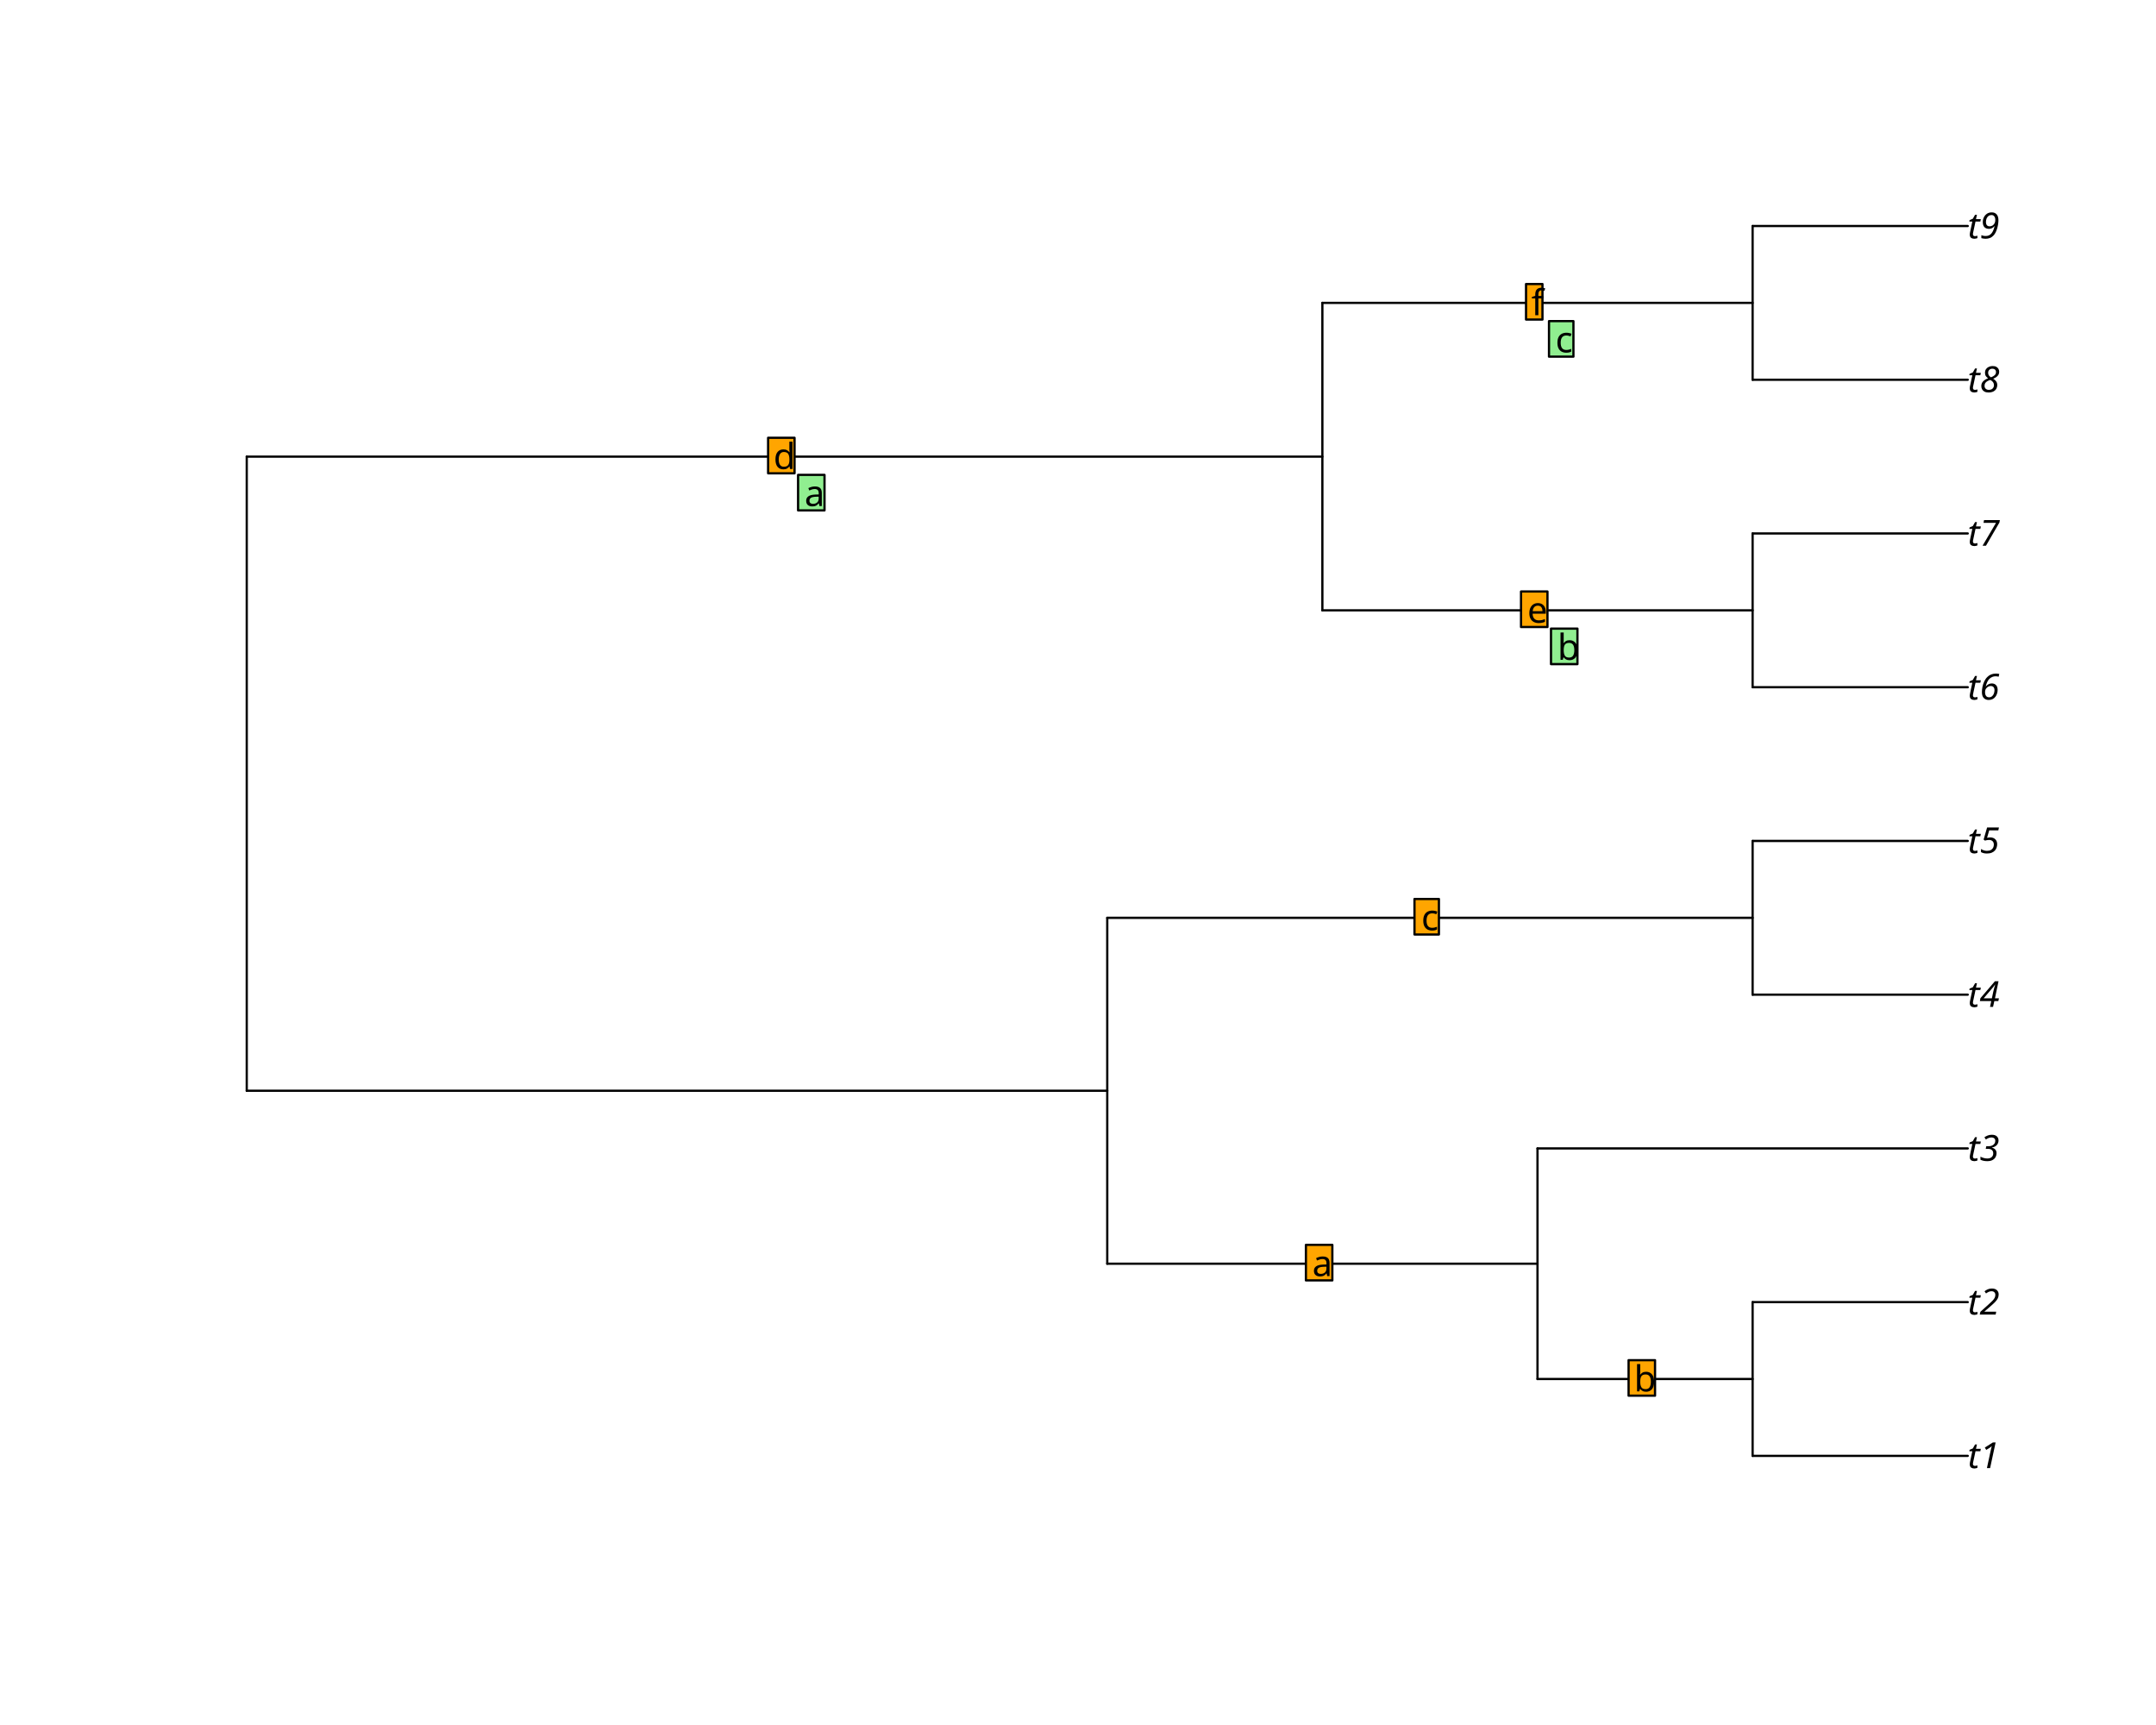
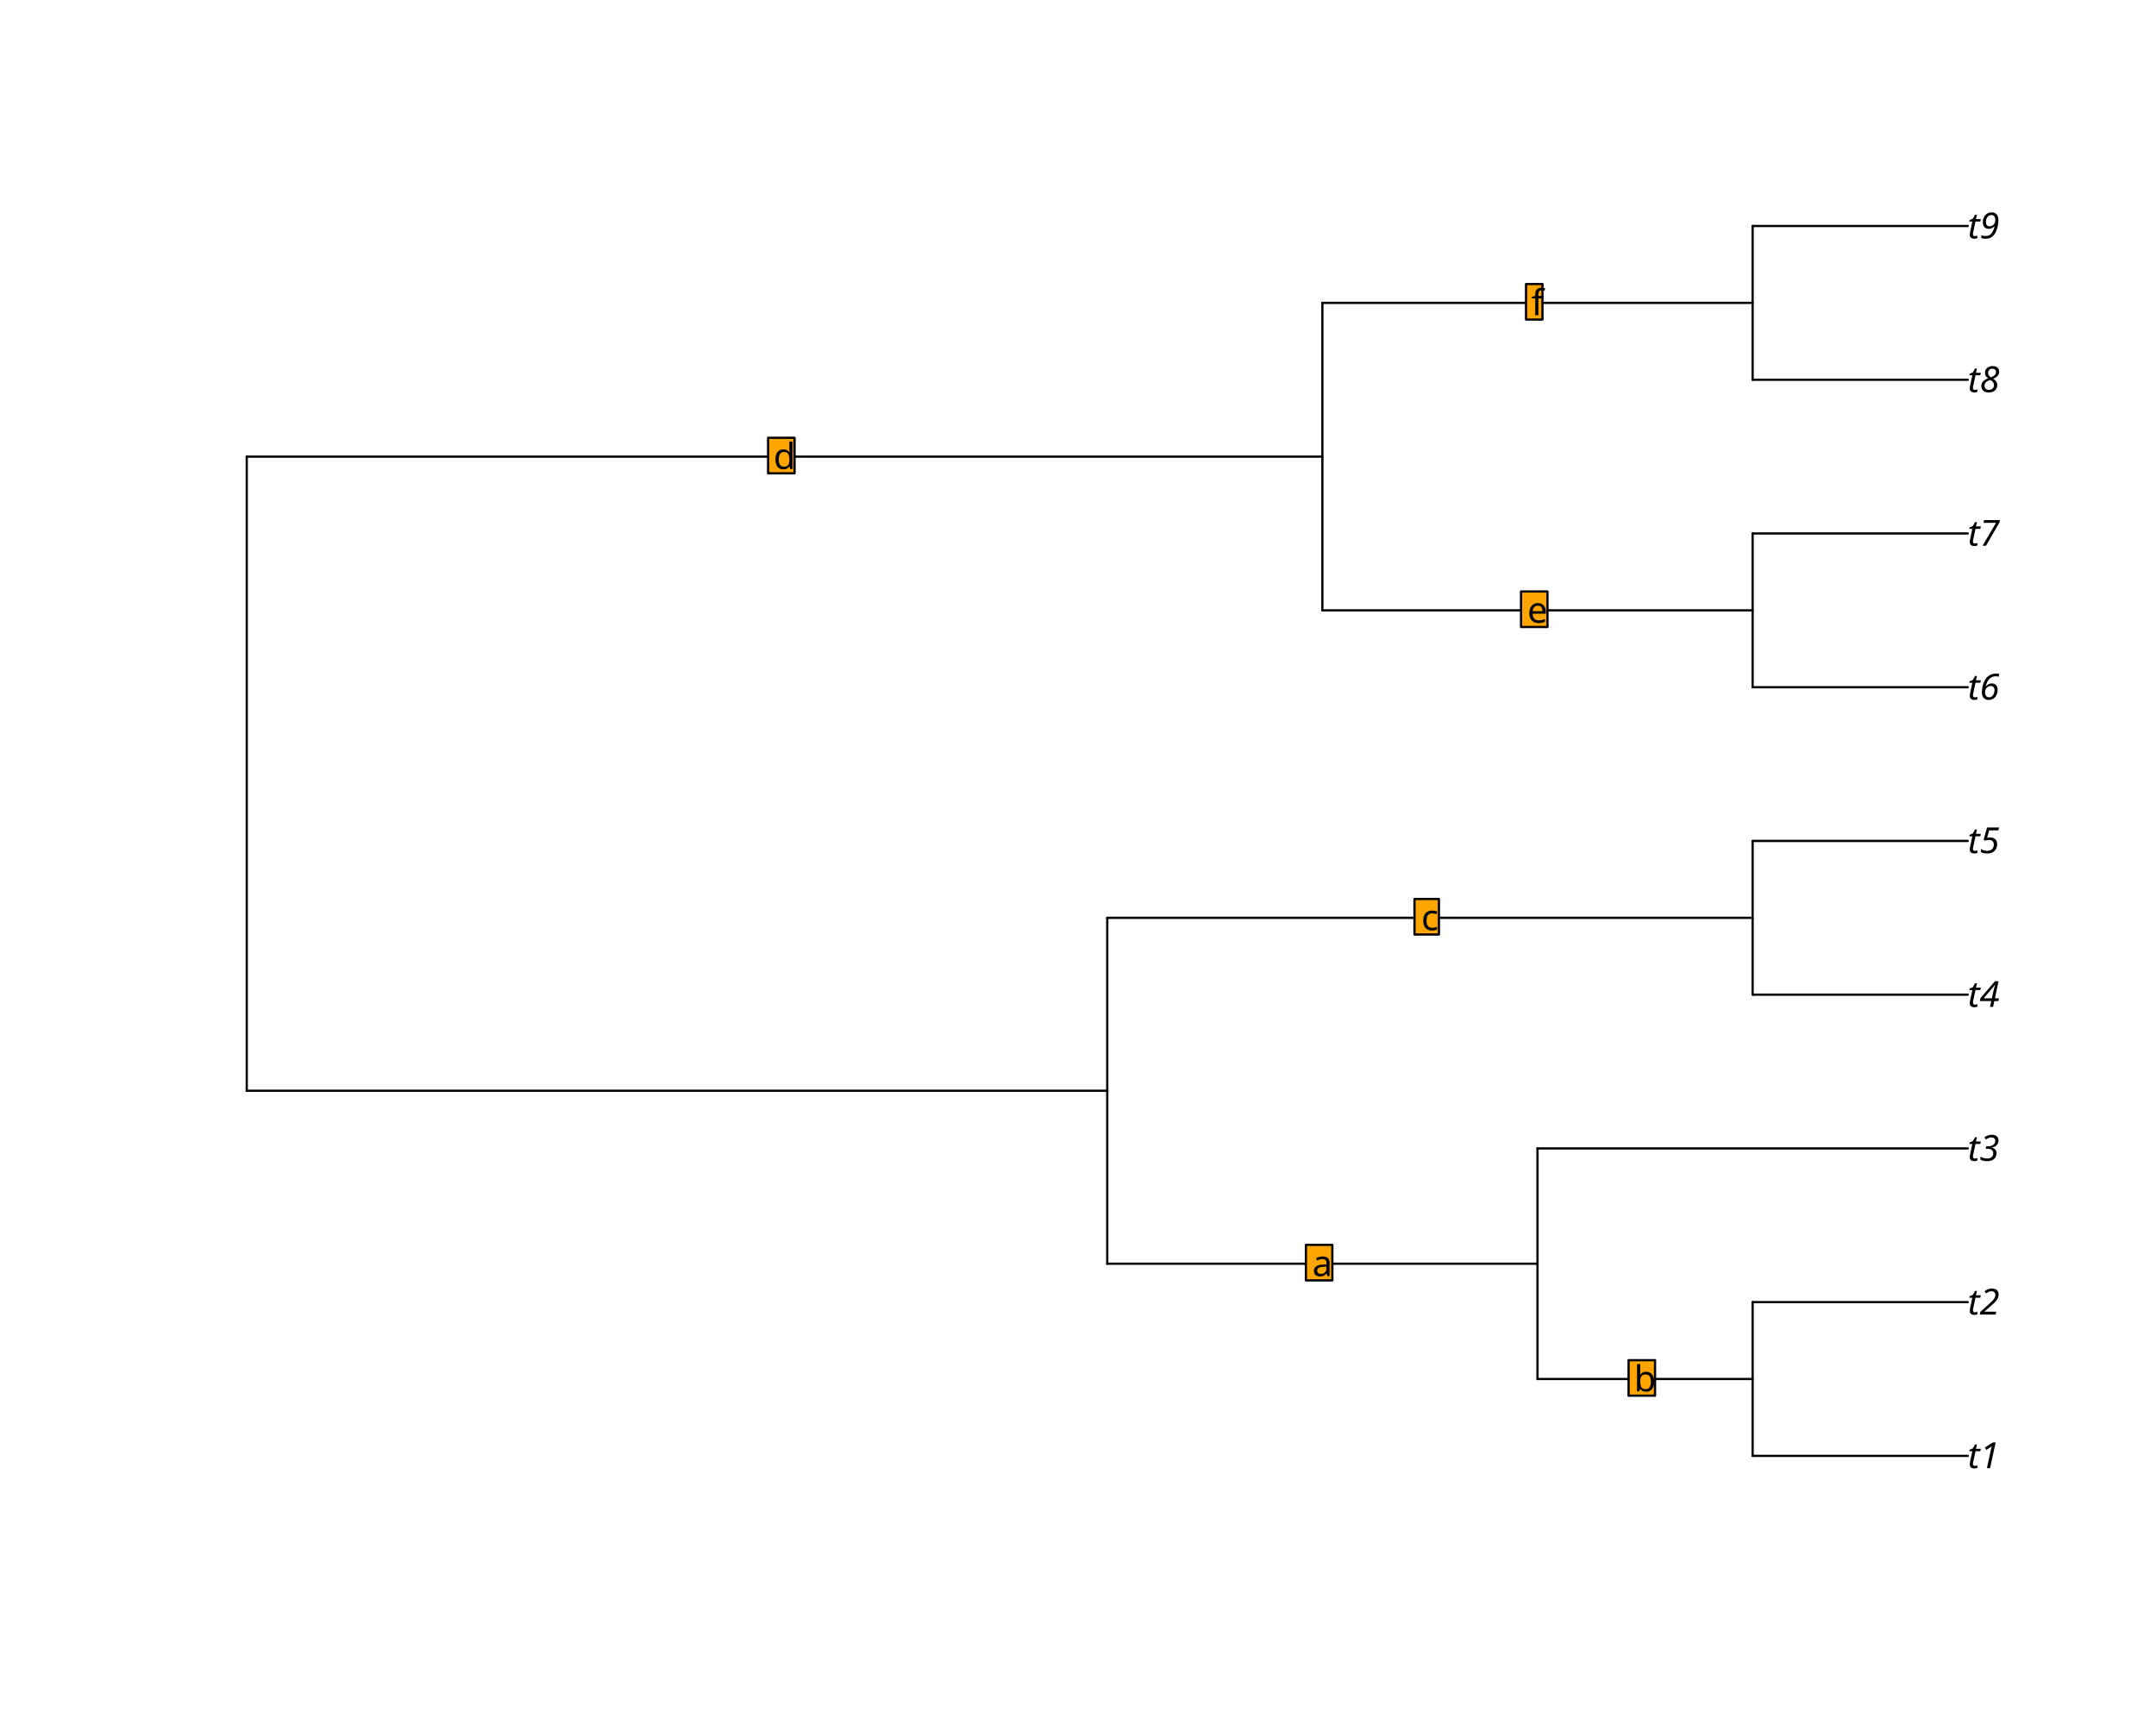
<svg xmlns="http://www.w3.org/2000/svg" class="svglite" data-engine-version="2.0" width="720.00pt" height="576.00pt" viewBox="0 0 720.00 576.00">
  <defs>
    <style type="text/css">
    .svglite line, .svglite polyline, .svglite polygon, .svglite path, .svglite rect, .svglite circle {
      fill: none;
      stroke: #000000;
      stroke-linecap: round;
      stroke-linejoin: round;
      stroke-miterlimit: 10.00;
    }
  </style>
  </defs>
  <rect width="100%" height="100%" style="stroke: none; fill: #FFFFFF;" />
  <defs>
    <clipPath id="cpMC4wMHw3MjAuMDB8MC4wMHw1NzYuMDA=">
      <rect x="0.00" y="0.00" width="720.00" height="576.00" />
    </clipPath>
  </defs>
  <g clip-path="url(#cpMC4wMHw3MjAuMDB8MC4wMHw1NzYuMDA=)">
</g>
  <defs>
    <clipPath id="cpNTkuMDR8Njg5Ljc2fDU5LjA0fDUwMi41Ng==">
      <rect x="59.04" y="59.04" width="630.72" height="443.52" />
    </clipPath>
  </defs>
  <g clip-path="url(#cpNTkuMDR8Njg5Ljc2fDU5LjA0fDUwMi41Ng==)">
    <line x1="82.40" y1="364.22" x2="369.77" y2="364.22" style="stroke-width: 0.75;" />
    <line x1="369.77" y1="421.97" x2="513.45" y2="421.97" style="stroke-width: 0.75;" />
    <line x1="513.45" y1="460.47" x2="585.29" y2="460.47" style="stroke-width: 0.75;" />
    <line x1="585.29" y1="486.13" x2="657.13" y2="486.13" style="stroke-width: 0.75;" />
    <line x1="585.29" y1="434.80" x2="657.13" y2="434.80" style="stroke-width: 0.75;" />
    <line x1="513.45" y1="383.47" x2="657.13" y2="383.47" style="stroke-width: 0.75;" />
    <line x1="369.77" y1="306.47" x2="585.29" y2="306.47" style="stroke-width: 0.75;" />
    <line x1="585.29" y1="332.13" x2="657.13" y2="332.13" style="stroke-width: 0.75;" />
    <line x1="585.29" y1="280.80" x2="657.13" y2="280.80" style="stroke-width: 0.75;" />
    <line x1="82.40" y1="152.47" x2="441.61" y2="152.47" style="stroke-width: 0.75;" />
    <line x1="441.61" y1="203.80" x2="585.29" y2="203.80" style="stroke-width: 0.75;" />
    <line x1="585.29" y1="229.47" x2="657.13" y2="229.47" style="stroke-width: 0.75;" />
    <line x1="585.29" y1="178.13" x2="657.13" y2="178.13" style="stroke-width: 0.75;" />
    <line x1="441.61" y1="101.13" x2="585.29" y2="101.13" style="stroke-width: 0.75;" />
    <line x1="585.29" y1="126.80" x2="657.13" y2="126.80" style="stroke-width: 0.75;" />
    <line x1="585.29" y1="75.47" x2="657.13" y2="75.47" style="stroke-width: 0.75;" />
    <line x1="82.40" y1="364.22" x2="82.40" y2="152.47" style="stroke-width: 0.75;" />
    <line x1="369.77" y1="421.97" x2="369.77" y2="306.47" style="stroke-width: 0.75;" />
    <line x1="513.45" y1="460.47" x2="513.45" y2="383.47" style="stroke-width: 0.75;" />
    <line x1="585.29" y1="486.13" x2="585.29" y2="434.80" style="stroke-width: 0.75;" />
    <line x1="585.29" y1="332.13" x2="585.29" y2="280.80" style="stroke-width: 0.75;" />
    <line x1="441.61" y1="203.80" x2="441.61" y2="101.13" style="stroke-width: 0.75;" />
    <line x1="585.29" y1="229.47" x2="585.29" y2="178.13" style="stroke-width: 0.75;" />
    <line x1="585.29" y1="126.80" x2="585.29" y2="75.47" style="stroke-width: 0.75;" />
    <text x="657.13" y="490.22" style="font-size: 12.00px; font-style: italic; font-family: sans;" textLength="10.01px" lengthAdjust="spacingAndGlyphs">t1</text>
    <text x="657.13" y="438.94" style="font-size: 12.00px; font-style: italic; font-family: sans;" textLength="10.01px" lengthAdjust="spacingAndGlyphs">t2</text>
    <text x="657.13" y="387.60" style="font-size: 12.00px; font-style: italic; font-family: sans;" textLength="10.01px" lengthAdjust="spacingAndGlyphs">t3</text>
    <text x="657.13" y="336.22" style="font-size: 12.00px; font-style: italic; font-family: sans;" textLength="10.01px" lengthAdjust="spacingAndGlyphs">t4</text>
    <text x="657.13" y="284.87" style="font-size: 12.00px; font-style: italic; font-family: sans;" textLength="10.01px" lengthAdjust="spacingAndGlyphs">t5</text>
    <text x="657.13" y="233.60" style="font-size: 12.00px; font-style: italic; font-family: sans;" textLength="10.01px" lengthAdjust="spacingAndGlyphs">t6</text>
    <text x="657.13" y="182.22" style="font-size: 12.00px; font-style: italic; font-family: sans;" textLength="10.01px" lengthAdjust="spacingAndGlyphs">t7</text>
    <text x="657.13" y="130.93" style="font-size: 12.00px; font-style: italic; font-family: sans;" textLength="10.01px" lengthAdjust="spacingAndGlyphs">t8</text>
    <text x="657.13" y="79.60" style="font-size: 12.00px; font-style: italic; font-family: sans;" textLength="10.01px" lengthAdjust="spacingAndGlyphs">t9</text>
    <rect x="436.11" y="415.68" width="8.83" height="11.86" style="stroke-width: 0.75; fill: #FFA500;" />
    <rect x="543.87" y="454.18" width="8.83" height="11.86" style="stroke-width: 0.75; fill: #FFA500;" />
    <rect x="472.37" y="300.18" width="8.16" height="11.86" style="stroke-width: 0.75; fill: #FFA500;" />
    <rect x="256.51" y="146.18" width="8.83" height="11.86" style="stroke-width: 0.75; fill: #FFA500;" />
    <rect x="507.95" y="197.51" width="8.83" height="11.86" style="stroke-width: 0.75; fill: #FFA500;" />
    <rect x="509.62" y="94.84" width="5.49" height="11.86" style="stroke-width: 0.75; fill: #FFA500;" />
    <text x="441.61" y="426.10" text-anchor="middle" style="font-size: 12.00px; font-family: sans;" textLength="6.67px" lengthAdjust="spacingAndGlyphs">a</text>
    <text x="549.37" y="464.60" text-anchor="middle" style="font-size: 12.00px; font-family: sans;" textLength="6.67px" lengthAdjust="spacingAndGlyphs">b</text>
    <text x="477.53" y="310.60" text-anchor="middle" style="font-size: 12.00px; font-family: sans;" textLength="6.00px" lengthAdjust="spacingAndGlyphs">c</text>
    <text x="262.00" y="156.60" text-anchor="middle" style="font-size: 12.00px; font-family: sans;" textLength="6.67px" lengthAdjust="spacingAndGlyphs">d</text>
    <text x="513.45" y="207.93" text-anchor="middle" style="font-size: 12.00px; font-family: sans;" textLength="6.67px" lengthAdjust="spacingAndGlyphs">e</text>
    <text x="513.45" y="105.26" text-anchor="middle" style="font-size: 12.00px; font-family: sans;" textLength="3.33px" lengthAdjust="spacingAndGlyphs">f</text>
-     <rect x="266.52" y="158.57" width="8.83" height="11.86" style="stroke-width: 0.75; fill: #90EE90;" />
-     <rect x="517.96" y="209.90" width="8.83" height="11.86" style="stroke-width: 0.75; fill: #90EE90;" />
-     <rect x="517.29" y="107.23" width="8.16" height="11.86" style="stroke-width: 0.75; fill: #90EE90;" />
-     <text x="268.68" y="168.98" style="font-size: 12.00px; font-family: sans;" textLength="6.67px" lengthAdjust="spacingAndGlyphs">a</text>
-     <text x="520.12" y="220.32" style="font-size: 12.00px; font-family: sans;" textLength="6.67px" lengthAdjust="spacingAndGlyphs">b</text>
-     <text x="519.45" y="117.65" style="font-size: 12.00px; font-family: sans;" textLength="6.00px" lengthAdjust="spacingAndGlyphs">c</text>
  </g>
</svg>
